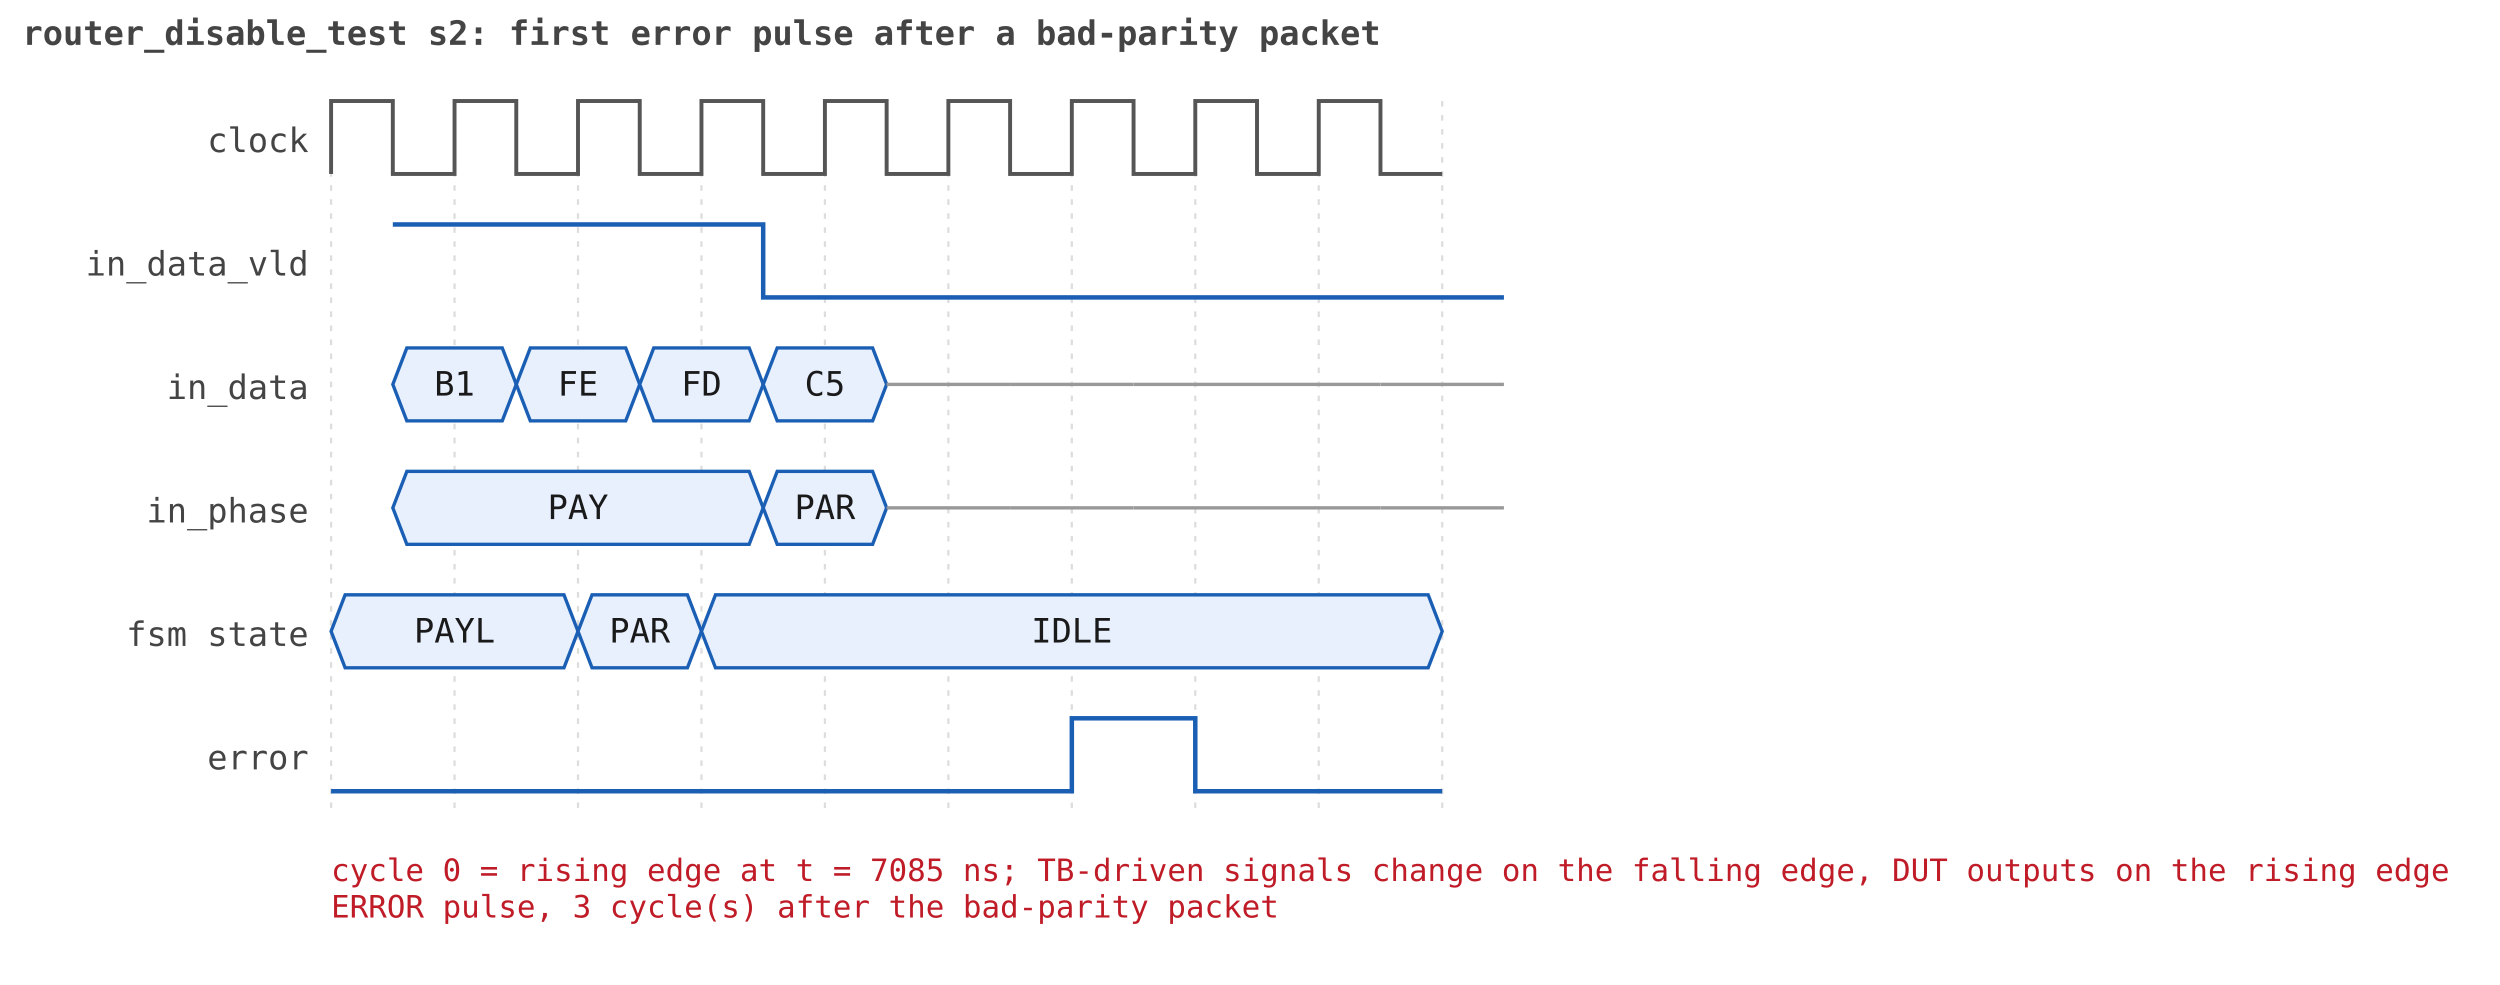
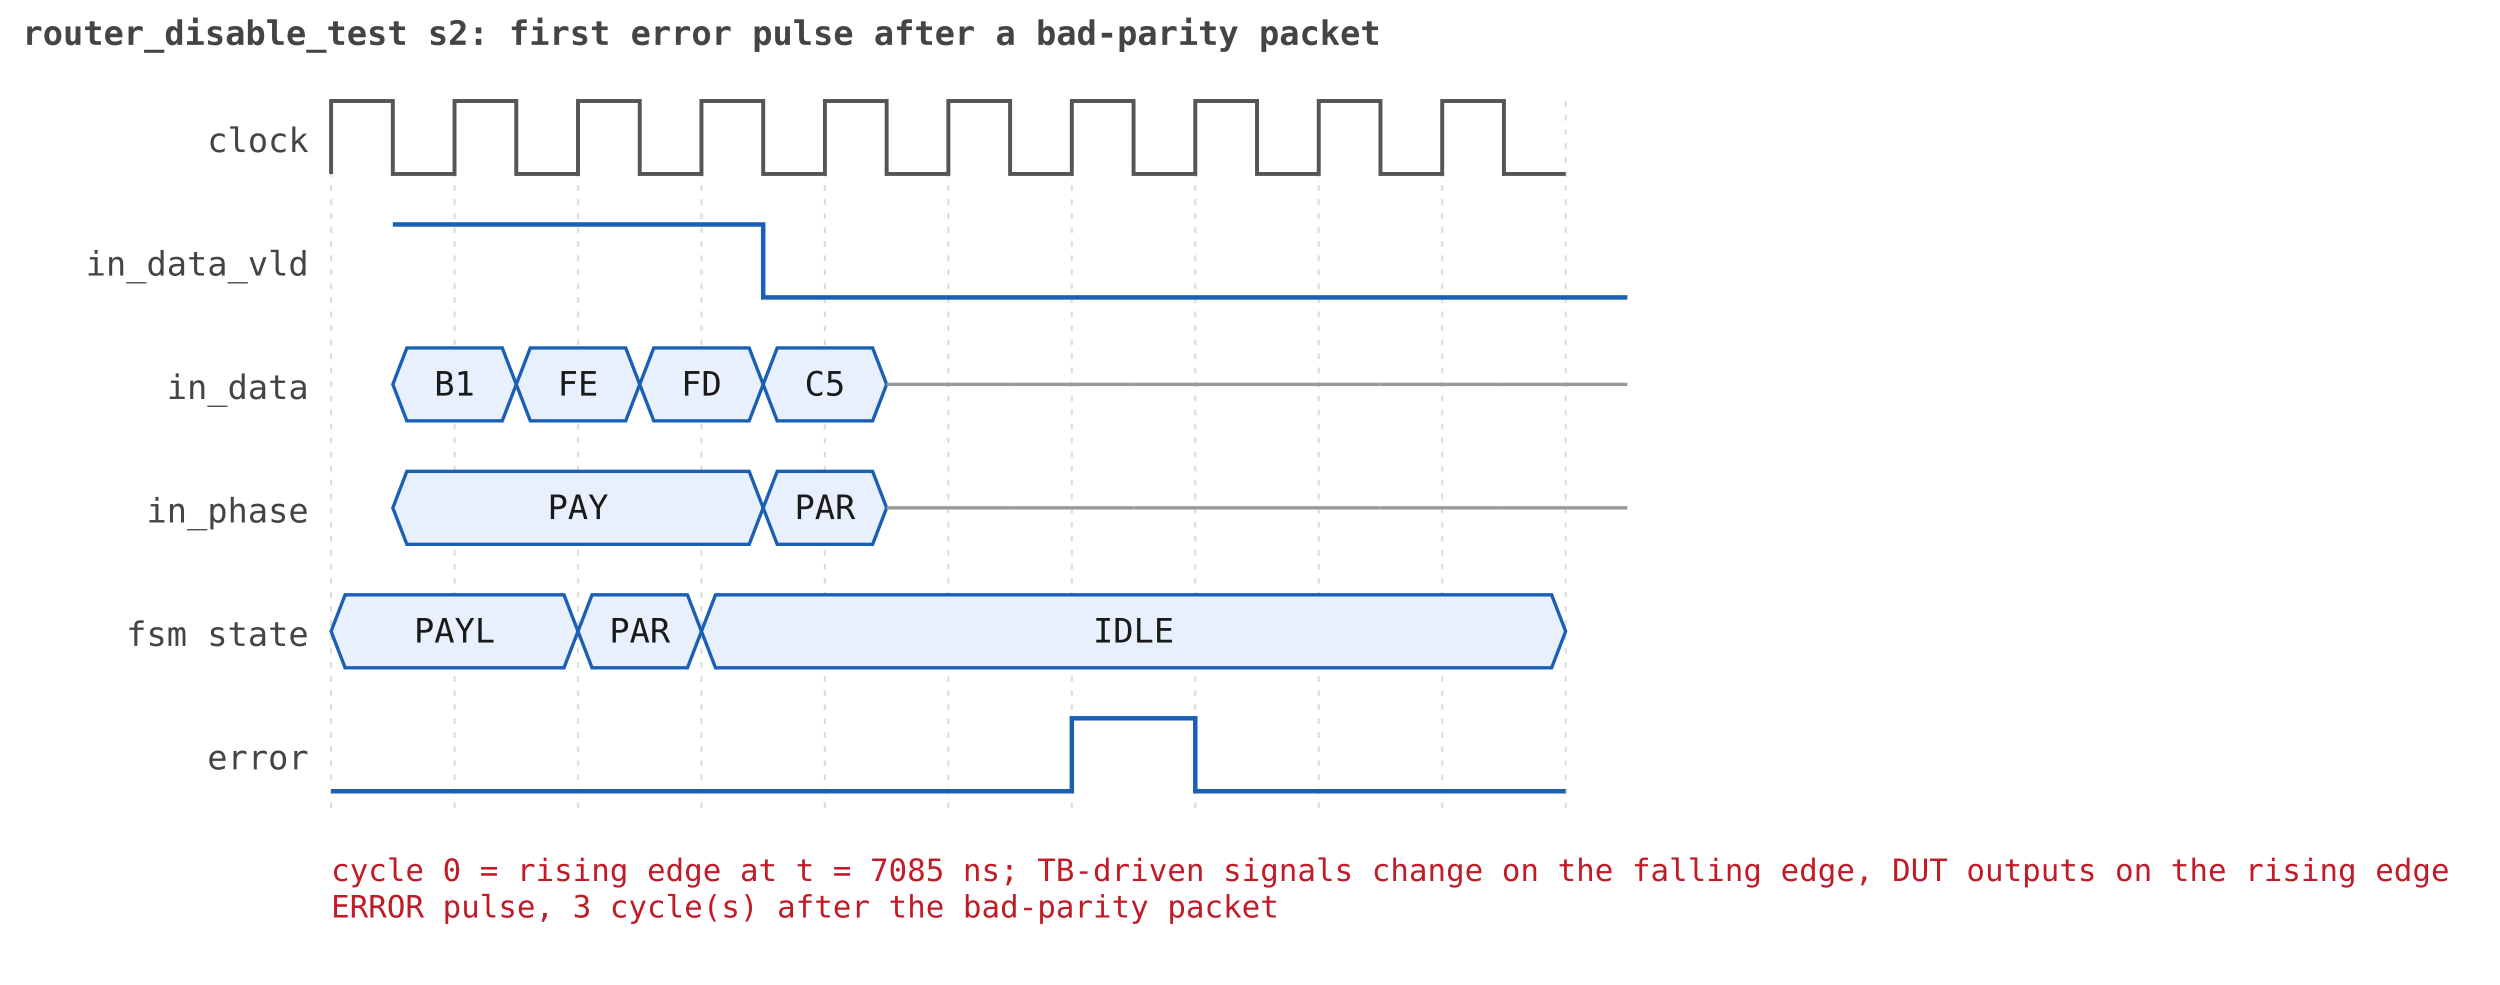
<svg xmlns="http://www.w3.org/2000/svg" width="891" height="351" viewBox="0 0 891 351" font-family="monospace" font-size="12">
  <style>.lbl{fill:#444}.sig{fill:none;stroke:#1a5fb4;stroke-width:1.6}.clk{fill:none;stroke:#555;stroke-width:1.4}.bus{fill:#e8f0fe;stroke:#1a5fb4;stroke-width:1.2}.idle{stroke:#999;stroke-width:1.2;stroke-dasharray:0}.z{stroke:#999;stroke-dasharray:3 3}.txt{fill:#1a1a1a;text-anchor:middle}.grid{stroke:#ddd;stroke-width:0.8;stroke-dasharray:2 3}.note{fill:#c01c28;font-size:11px}@media (prefers-color-scheme: dark){.lbl{fill:#ccc}.clk{stroke:#aaa}.txt{fill:#eee}.bus{fill:#1e2a44}.grid{stroke:#444}}</style>
  <text class="lbl" x="8" y="16" font-weight="bold">router_disable_test s2: first error pulse after a bad-parity packet</text>
  <line class="grid" x1="118" y1="36" x2="118" y2="290" />
  <line class="grid" x1="162" y1="36" x2="162" y2="290" />
  <line class="grid" x1="206" y1="36" x2="206" y2="290" />
  <line class="grid" x1="250" y1="36" x2="250" y2="290" />
  <line class="grid" x1="294" y1="36" x2="294" y2="290" />
  <line class="grid" x1="338" y1="36" x2="338" y2="290" />
  <line class="grid" x1="382" y1="36" x2="382" y2="290" />
  <line class="grid" x1="426" y1="36" x2="426" y2="290" />
  <line class="grid" x1="470" y1="36" x2="470" y2="290" />
  <line class="grid" x1="514" y1="36" x2="514" y2="290" />
+   <line class="grid" x1="558" y1="36" x2="558" y2="290" />
  <text class="lbl" x="110" y="54.2" text-anchor="end">clock</text>
-   <path class="clk" d="M118,62 L118,36 L140.0,36 L140.0,62 L162,62 L162,62 L162,36 L184.0,36 L184.0,62 L206,62 L206,62 L206,36 L228.0,36 L228.0,62 L250,62 L250,62 L250,36 L272.0,36 L272.0,62 L294,62 L294,62 L294,36 L316.0,36 L316.0,62 L338,62 L338,62 L338,36 L360.0,36 L360.0,62 L382,62 L382,62 L382,36 L404.0,36 L404.0,62 L426,62 L426,62 L426,36 L448.0,36 L448.0,62 L470,62 L470,62 L470,36 L492.0,36 L492.0,62 L514,62" />
+   <path class="clk" d="M118,62 L118,36 L140.0,36 L140.0,62 L162,62 L162,62 L162,36 L184.0,36 L184.0,62 L206,62 L206,62 L206,36 L228.0,36 L228.0,62 L250,62 L250,62 L250,36 L272.0,36 L272.0,62 L294,62 L294,62 L294,36 L316.0,36 L316.0,62 L338,62 L338,62 L338,36 L360.0,36 L360.0,62 L382,62 L382,62 L382,36 L404.0,36 L404.0,62 L426,62 L426,62 L426,36 L448.0,36 L448.0,62 L470,62 L470,62 L470,36 L492.0,36 L492.0,62 L514,62 L514,62 L514,36 L536.0,36 L536.0,62 L558,62" />
  <text class="lbl" x="110" y="98.2" text-anchor="end">in_data_vld</text>
-   <path class="sig" d="M140.0,80 L184.0,80 L184.0,80 L228.0,80 L228.0,80 L272.0,80 L272.0,80 L272.0,106 L316.0,106 L316.0,106 L360.0,106 L360.0,106 L404.0,106 L404.0,106 L448.0,106 L448.0,106 L492.0,106 L492.0,106 L536.0,106" />
+   <path class="sig" d="M140.0,80 L184.0,80 L184.0,80 L228.0,80 L228.0,80 L272.0,80 L272.0,80 L272.0,106 L316.0,106 L316.0,106 L360.0,106 L360.0,106 L404.0,106 L404.0,106 L448.0,106 L448.0,106 L492.0,106 L492.0,106 L536.0,106 L536.0,106 L580.0,106" />
  <text class="lbl" x="110" y="142.2" text-anchor="end">in_data</text>
  <path class="bus" d="M140.0,137.0 L145.0,124 L179.0,124 L184.0,137.0 L179.0,150 L145.0,150 Z" />
  <text class="txt" x="162.0" y="141.0">B1</text>
  <path class="bus" d="M184.0,137.0 L189.0,124 L223.0,124 L228.0,137.0 L223.0,150 L189.0,150 Z" />
  <text class="txt" x="206.0" y="141.0">FE</text>
  <path class="bus" d="M228.0,137.0 L233.0,124 L267.0,124 L272.0,137.0 L267.0,150 L233.0,150 Z" />
  <text class="txt" x="250.0" y="141.0">FD</text>
  <path class="bus" d="M272.0,137.0 L277.0,124 L311.0,124 L316.0,137.0 L311.0,150 L277.0,150 Z" />
  <text class="txt" x="294.0" y="141.0">C5</text>
  <line class="idle" x1="316.0" y1="137.0" x2="360.0" y2="137.0" />
  <line class="idle" x1="360.0" y1="137.0" x2="404.0" y2="137.0" />
  <line class="idle" x1="404.0" y1="137.0" x2="448.0" y2="137.0" />
  <line class="idle" x1="448.0" y1="137.0" x2="492.0" y2="137.0" />
  <line class="idle" x1="492.0" y1="137.0" x2="536.0" y2="137.0" />
+   <line class="idle" x1="536.0" y1="137.0" x2="580.0" y2="137.0" />
  <text class="lbl" x="110" y="186.2" text-anchor="end">in_phase</text>
  <path class="bus" d="M140.0,181.0 L145.0,168 L267.0,168 L272.0,181.0 L267.0,194 L145.0,194 Z" />
  <text class="txt" x="206.0" y="185.0">PAY</text>
  <path class="bus" d="M272.0,181.0 L277.0,168 L311.0,168 L316.0,181.0 L311.0,194 L277.0,194 Z" />
  <text class="txt" x="294.0" y="185.0">PAR</text>
  <line class="idle" x1="316.0" y1="181.0" x2="360.0" y2="181.0" />
  <line class="idle" x1="360.0" y1="181.0" x2="404.0" y2="181.0" />
  <line class="idle" x1="404.0" y1="181.0" x2="448.0" y2="181.0" />
  <line class="idle" x1="448.0" y1="181.0" x2="492.0" y2="181.0" />
  <line class="idle" x1="492.0" y1="181.0" x2="536.0" y2="181.0" />
+   <line class="idle" x1="536.0" y1="181.0" x2="580.0" y2="181.0" />
  <text class="lbl" x="110" y="230.2" text-anchor="end">fsm state</text>
  <path class="bus" d="M118,225.0 L123,212 L201,212 L206,225.0 L201,238 L123,238 Z" />
  <text class="txt" x="162.0" y="229.0">PAYL</text>
  <path class="bus" d="M206,225.0 L211,212 L245,212 L250,225.0 L245,238 L211,238 Z" />
  <text class="txt" x="228.0" y="229.0">PAR</text>
-   <path class="bus" d="M250,225.0 L255,212 L509,212 L514,225.0 L509,238 L255,238 Z" />
-   <text class="txt" x="382.0" y="229.0">IDLE</text>
+   <path class="bus" d="M250,225.0 L255,212 L553,212 L558,225.0 L553,238 L255,238 Z" />
+   <text class="txt" x="404.0" y="229.0">IDLE</text>
  <text class="lbl" x="110" y="274.2" text-anchor="end">error</text>
-   <path class="sig" d="M118,282 L162,282 L162,282 L206,282 L206,282 L250,282 L250,282 L294,282 L294,282 L338,282 L338,282 L382,282 L382,282 L382,256 L426,256 L426,256 L426,282 L470,282 L470,282 L514,282" />
+   <path class="sig" d="M118,282 L162,282 L162,282 L206,282 L206,282 L250,282 L250,282 L294,282 L294,282 L338,282 L338,282 L382,282 L382,282 L382,256 L426,256 L426,256 L426,282 L470,282 L470,282 L514,282 L514,282 L558,282" />
  <text class="note" x="118" y="314">cycle 0 = rising edge at t = 7085 ns; TB-driven signals change on the falling edge, DUT outputs on the rising edge</text>
  <text class="note" x="118" y="327">ERROR pulse, 3 cycle(s) after the bad-parity packet</text>
</svg>
